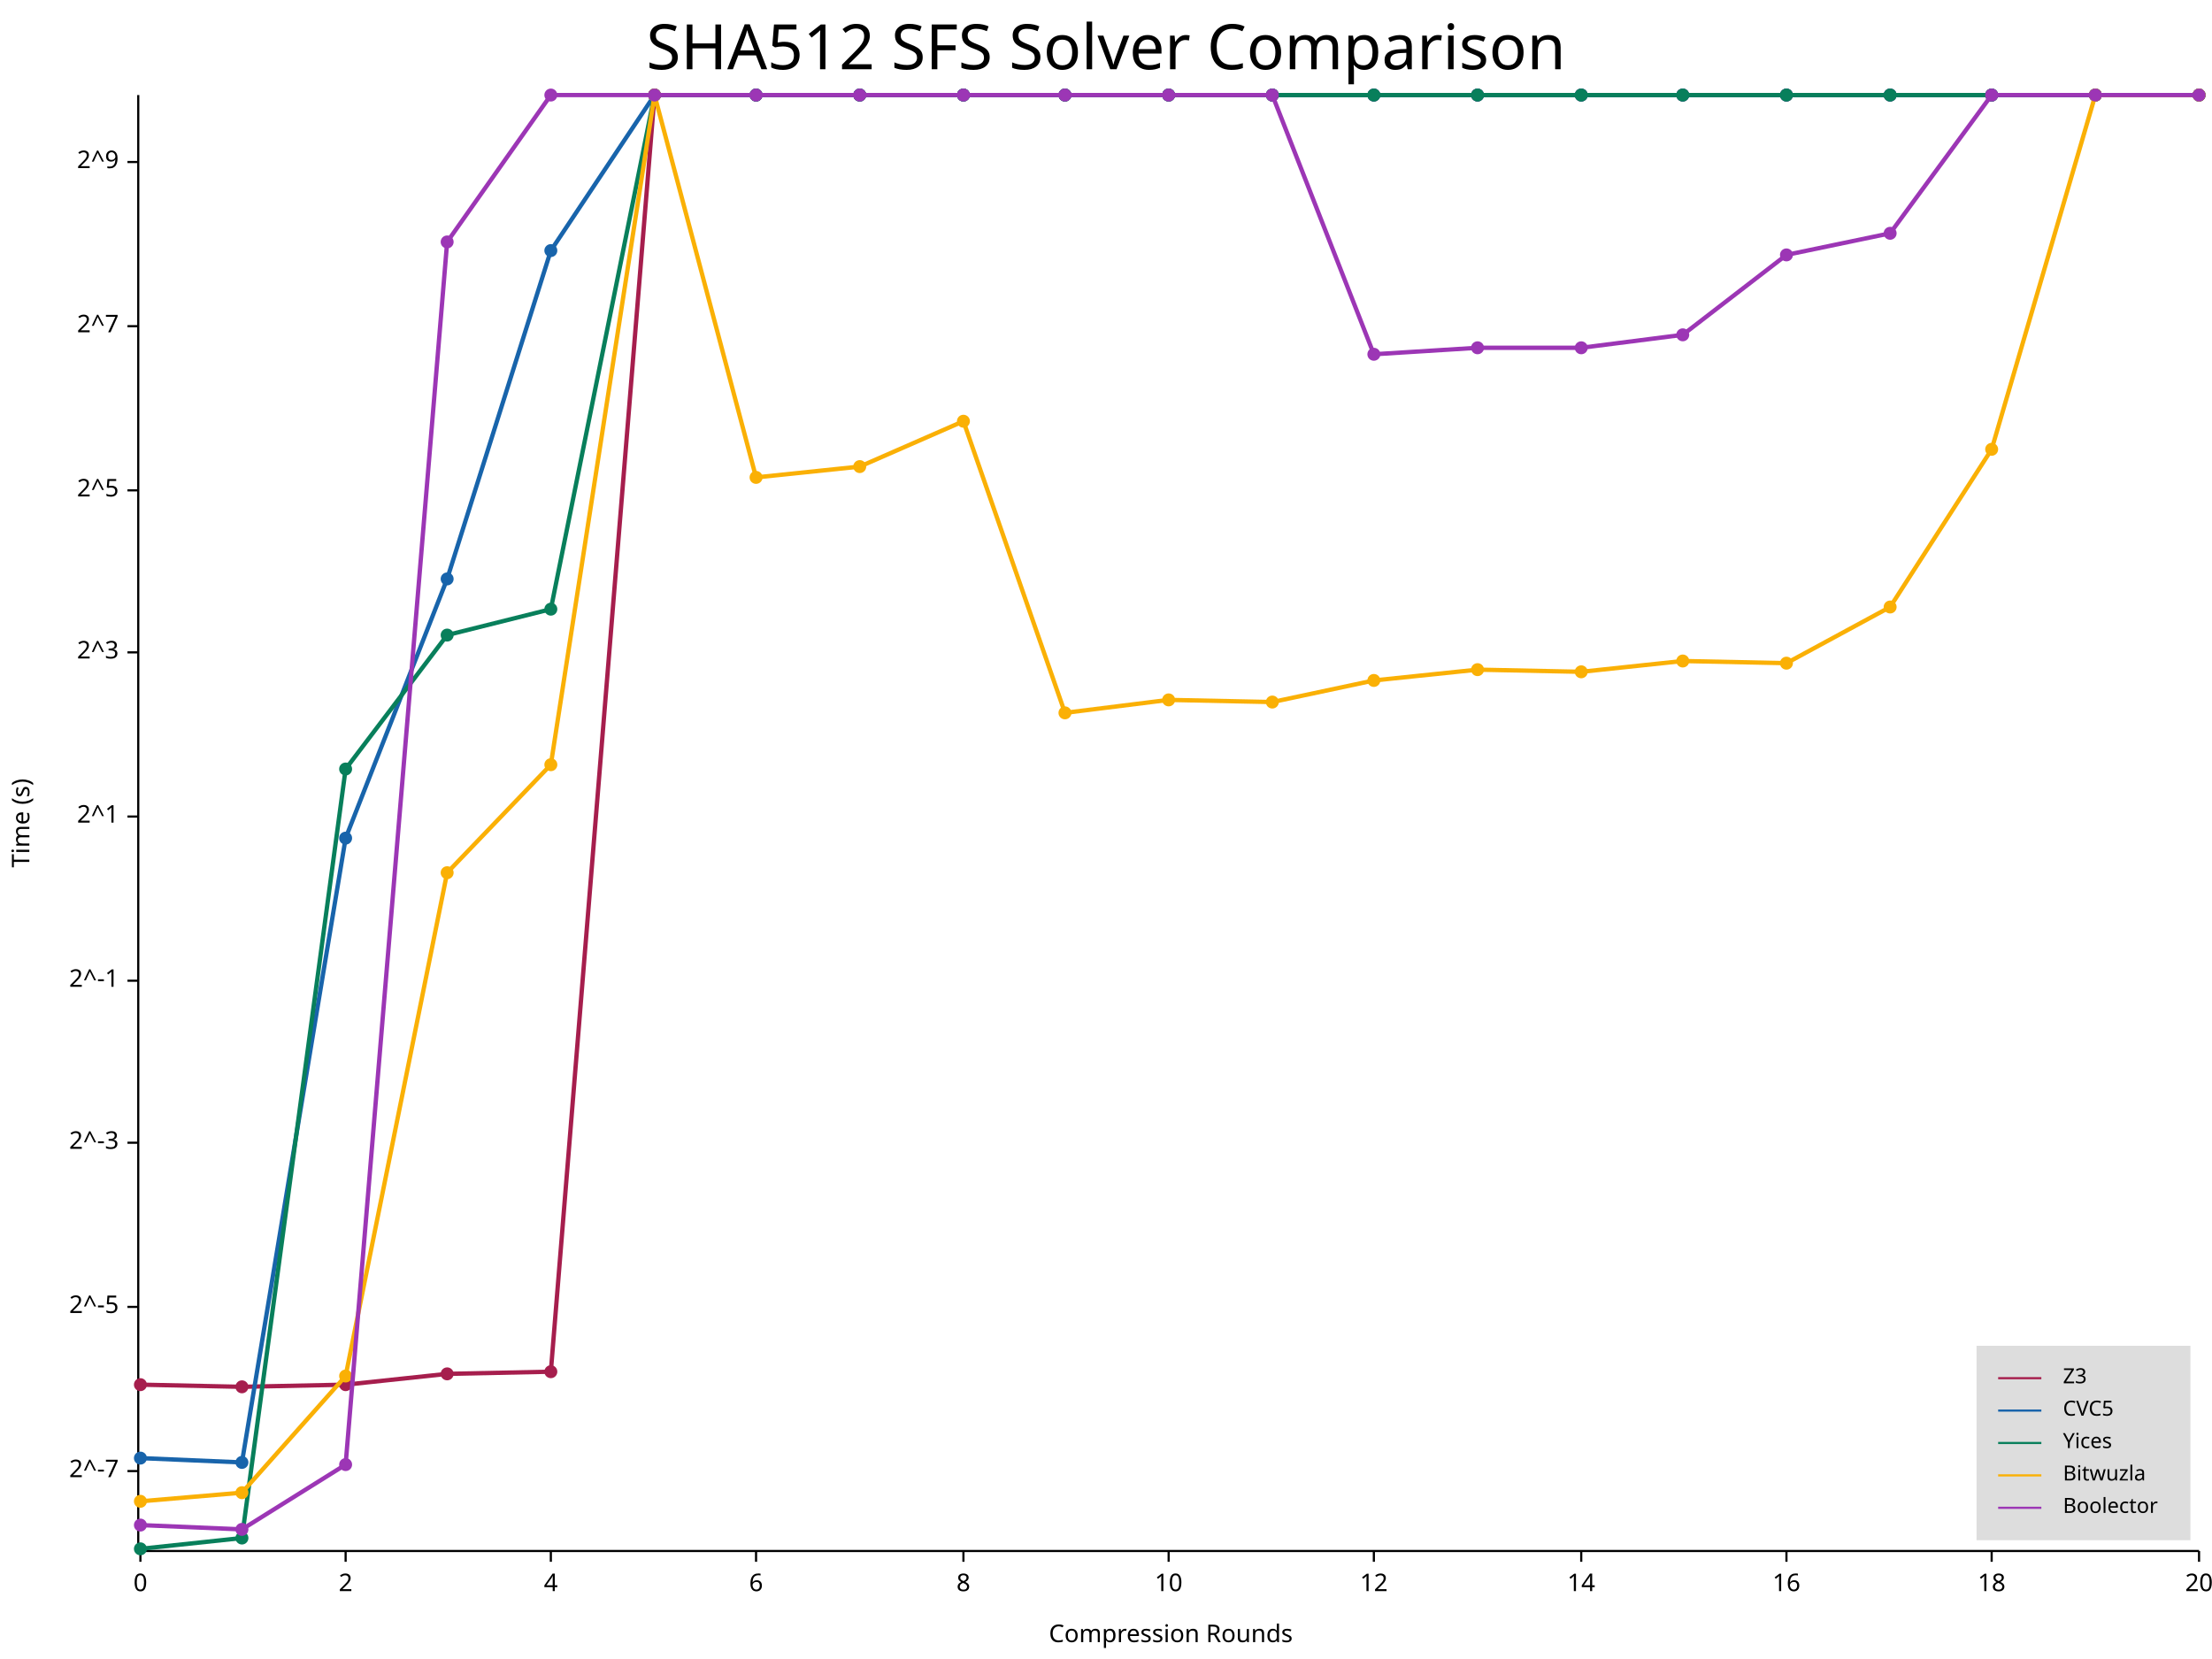
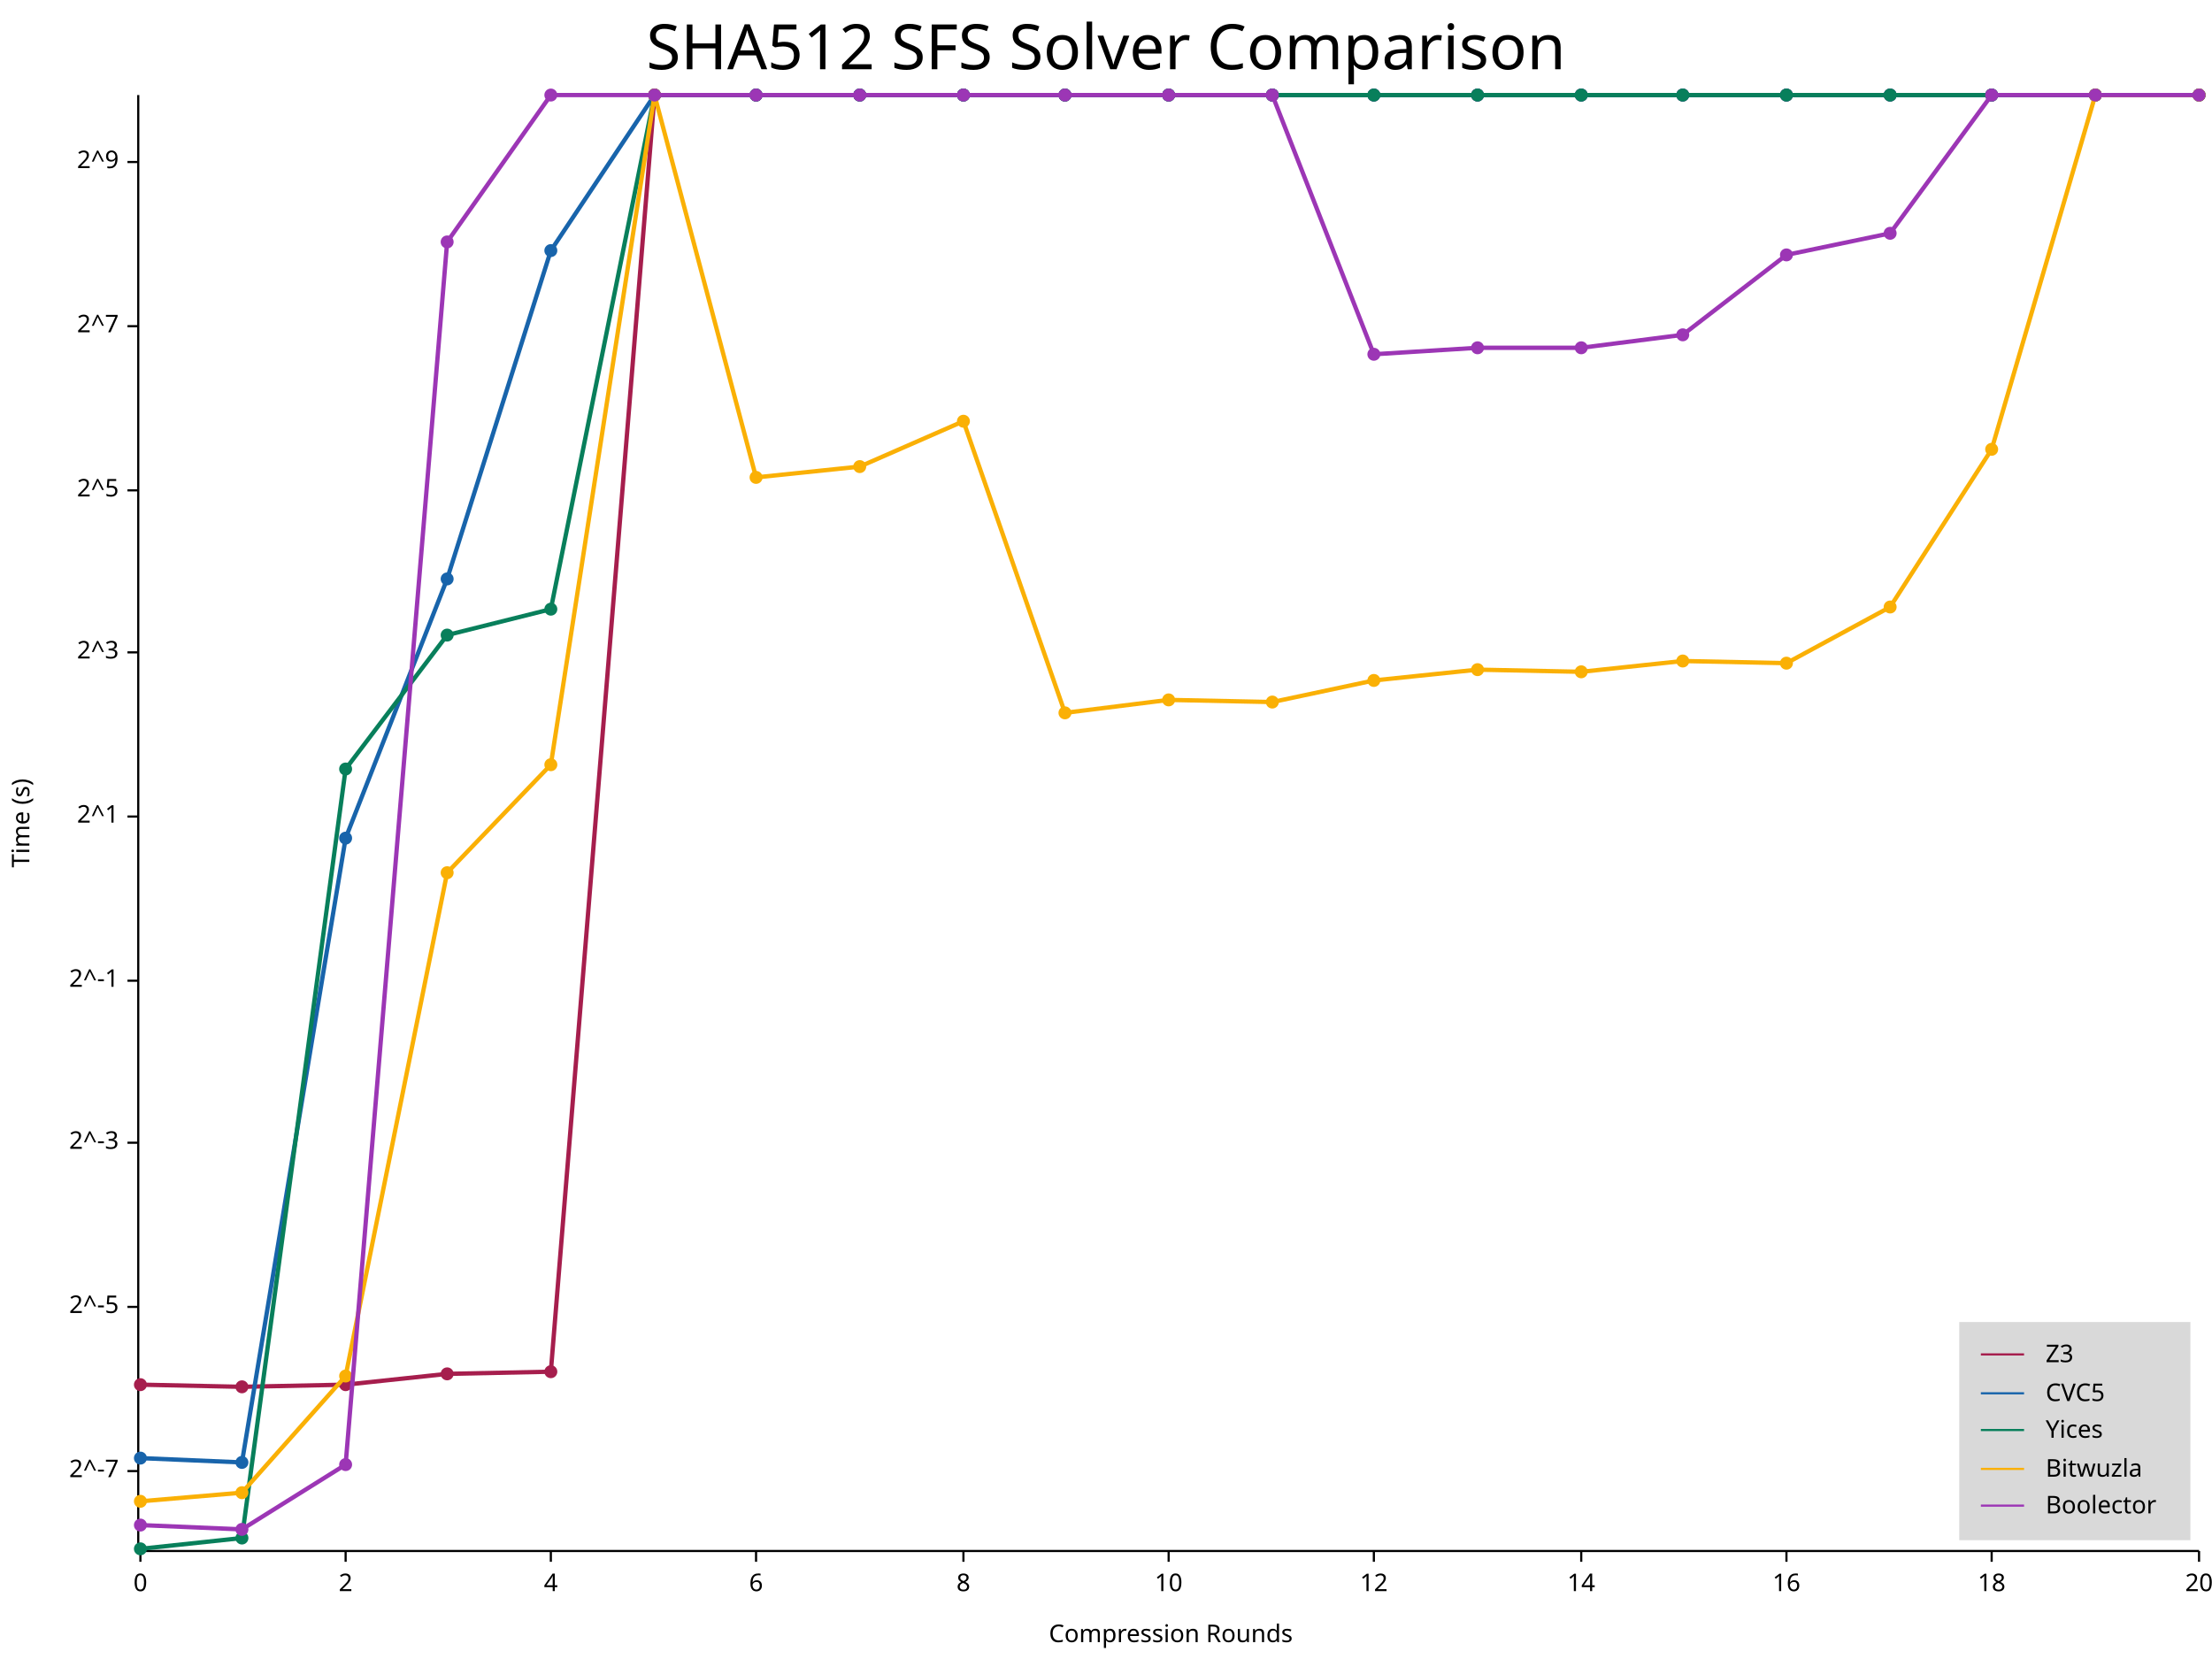
<svg xmlns="http://www.w3.org/2000/svg" width="1024" height="768" viewBox="0 0 1024 768">
  <rect x="0" y="0" width="1024" height="768" opacity="1" fill="#FFFFFF" stroke="none" />
  <text x="512" y="10" dy="0.76em" text-anchor="middle" font-family="noto sans" font-size="29.032" opacity="1" fill="#000000">
SHA512 SFS Solver Comparison
</text>
  <text x="542" y="763" dy="-0.5ex" text-anchor="middle" font-family="noto sans" font-size="11.29" opacity="1" fill="#000000">
Compression Rounds
</text>
  <polyline fill="none" opacity="1" stroke="#000000" stroke-width="1" points="65,718 1018,718 " />
  <text x="65" y="728" dy="0.76em" text-anchor="middle" font-family="noto sans" font-size="11.29" opacity="1" fill="#000000">
0
</text>
  <polyline fill="none" opacity="1" stroke="#000000" stroke-width="1" points="65,718 65,723 " />
  <text x="160" y="728" dy="0.76em" text-anchor="middle" font-family="noto sans" font-size="11.29" opacity="1" fill="#000000">
2
</text>
  <polyline fill="none" opacity="1" stroke="#000000" stroke-width="1" points="160,718 160,723 " />
  <text x="255" y="728" dy="0.76em" text-anchor="middle" font-family="noto sans" font-size="11.29" opacity="1" fill="#000000">
4
</text>
  <polyline fill="none" opacity="1" stroke="#000000" stroke-width="1" points="255,718 255,723 " />
  <text x="350" y="728" dy="0.76em" text-anchor="middle" font-family="noto sans" font-size="11.29" opacity="1" fill="#000000">
6
</text>
  <polyline fill="none" opacity="1" stroke="#000000" stroke-width="1" points="350,718 350,723 " />
  <text x="446" y="728" dy="0.76em" text-anchor="middle" font-family="noto sans" font-size="11.29" opacity="1" fill="#000000">
8
</text>
  <polyline fill="none" opacity="1" stroke="#000000" stroke-width="1" points="446,718 446,723 " />
  <text x="541" y="728" dy="0.76em" text-anchor="middle" font-family="noto sans" font-size="11.29" opacity="1" fill="#000000">
10
</text>
  <polyline fill="none" opacity="1" stroke="#000000" stroke-width="1" points="541,718 541,723 " />
  <text x="636" y="728" dy="0.76em" text-anchor="middle" font-family="noto sans" font-size="11.29" opacity="1" fill="#000000">
12
</text>
  <polyline fill="none" opacity="1" stroke="#000000" stroke-width="1" points="636,718 636,723 " />
  <text x="732" y="728" dy="0.76em" text-anchor="middle" font-family="noto sans" font-size="11.29" opacity="1" fill="#000000">
14
</text>
  <polyline fill="none" opacity="1" stroke="#000000" stroke-width="1" points="732,718 732,723 " />
  <text x="827" y="728" dy="0.76em" text-anchor="middle" font-family="noto sans" font-size="11.29" opacity="1" fill="#000000">
16
</text>
  <polyline fill="none" opacity="1" stroke="#000000" stroke-width="1" points="827,718 827,723 " />
  <text x="922" y="728" dy="0.76em" text-anchor="middle" font-family="noto sans" font-size="11.29" opacity="1" fill="#000000">
18
</text>
  <polyline fill="none" opacity="1" stroke="#000000" stroke-width="1" points="922,718 922,723 " />
  <text x="1018" y="728" dy="0.76em" text-anchor="middle" font-family="noto sans" font-size="11.29" opacity="1" fill="#000000">
20
</text>
  <polyline fill="none" opacity="1" stroke="#000000" stroke-width="1" points="1018,718 1018,723 " />
  <text x="5" y="381" dy="0.76em" text-anchor="middle" font-family="noto sans" font-size="11.29" opacity="1" fill="#000000" transform="rotate(270, 5, 381)">
Time (s)
</text>
  <polyline fill="none" opacity="1" stroke="#000000" stroke-width="1" points="64,44 64,717 " />
  <text x="55" y="681" dy="0.5ex" text-anchor="end" font-family="noto sans" font-size="11.29" opacity="1" fill="#000000">
2^-7
</text>
  <polyline fill="none" opacity="1" stroke="#000000" stroke-width="1" points="59,681 64,681 " />
  <text x="55" y="605" dy="0.5ex" text-anchor="end" font-family="noto sans" font-size="11.29" opacity="1" fill="#000000">
2^-5
</text>
  <polyline fill="none" opacity="1" stroke="#000000" stroke-width="1" points="59,605 64,605 " />
  <text x="55" y="529" dy="0.5ex" text-anchor="end" font-family="noto sans" font-size="11.29" opacity="1" fill="#000000">
2^-3
</text>
  <polyline fill="none" opacity="1" stroke="#000000" stroke-width="1" points="59,529 64,529 " />
  <text x="55" y="454" dy="0.5ex" text-anchor="end" font-family="noto sans" font-size="11.29" opacity="1" fill="#000000">
2^-1
</text>
  <polyline fill="none" opacity="1" stroke="#000000" stroke-width="1" points="59,454 64,454 " />
  <text x="55" y="378" dy="0.5ex" text-anchor="end" font-family="noto sans" font-size="11.29" opacity="1" fill="#000000">
2^1
</text>
  <polyline fill="none" opacity="1" stroke="#000000" stroke-width="1" points="59,378 64,378 " />
  <text x="55" y="302" dy="0.5ex" text-anchor="end" font-family="noto sans" font-size="11.29" opacity="1" fill="#000000">
2^3
</text>
  <polyline fill="none" opacity="1" stroke="#000000" stroke-width="1" points="59,302 64,302 " />
  <text x="55" y="227" dy="0.5ex" text-anchor="end" font-family="noto sans" font-size="11.29" opacity="1" fill="#000000">
2^5
</text>
  <polyline fill="none" opacity="1" stroke="#000000" stroke-width="1" points="59,227 64,227 " />
  <text x="55" y="151" dy="0.5ex" text-anchor="end" font-family="noto sans" font-size="11.29" opacity="1" fill="#000000">
2^7
</text>
  <polyline fill="none" opacity="1" stroke="#000000" stroke-width="1" points="59,151 64,151 " />
  <text x="55" y="75" dy="0.5ex" text-anchor="end" font-family="noto sans" font-size="11.29" opacity="1" fill="#000000">
2^9
</text>
  <polyline fill="none" opacity="1" stroke="#000000" stroke-width="1" points="59,75 64,75 " />
  <polyline fill="none" opacity="1" stroke="#A61E4D" stroke-width="2" points="65,641 112,642 160,641 207,636 255,635 303,44 350,44 398,44 446,44 493,44 541,44 589,44 636,44 684,44 732,44 779,44 827,44 875,44 922,44 970,44 1018,44 " />
  <circle cx="65" cy="641" r="3" opacity="1" fill="#A61E4D" stroke="none" stroke-width="1" />
  <circle cx="112" cy="642" r="3" opacity="1" fill="#A61E4D" stroke="none" stroke-width="1" />
  <circle cx="160" cy="641" r="3" opacity="1" fill="#A61E4D" stroke="none" stroke-width="1" />
  <circle cx="207" cy="636" r="3" opacity="1" fill="#A61E4D" stroke="none" stroke-width="1" />
  <circle cx="255" cy="635" r="3" opacity="1" fill="#A61E4D" stroke="none" stroke-width="1" />
  <circle cx="303" cy="44" r="3" opacity="1" fill="#A61E4D" stroke="none" stroke-width="1" />
  <circle cx="350" cy="44" r="3" opacity="1" fill="#A61E4D" stroke="none" stroke-width="1" />
  <circle cx="398" cy="44" r="3" opacity="1" fill="#A61E4D" stroke="none" stroke-width="1" />
  <circle cx="446" cy="44" r="3" opacity="1" fill="#A61E4D" stroke="none" stroke-width="1" />
  <circle cx="493" cy="44" r="3" opacity="1" fill="#A61E4D" stroke="none" stroke-width="1" />
  <circle cx="541" cy="44" r="3" opacity="1" fill="#A61E4D" stroke="none" stroke-width="1" />
  <circle cx="589" cy="44" r="3" opacity="1" fill="#A61E4D" stroke="none" stroke-width="1" />
  <circle cx="636" cy="44" r="3" opacity="1" fill="#A61E4D" stroke="none" stroke-width="1" />
  <circle cx="684" cy="44" r="3" opacity="1" fill="#A61E4D" stroke="none" stroke-width="1" />
  <circle cx="732" cy="44" r="3" opacity="1" fill="#A61E4D" stroke="none" stroke-width="1" />
  <circle cx="779" cy="44" r="3" opacity="1" fill="#A61E4D" stroke="none" stroke-width="1" />
  <circle cx="827" cy="44" r="3" opacity="1" fill="#A61E4D" stroke="none" stroke-width="1" />
  <circle cx="875" cy="44" r="3" opacity="1" fill="#A61E4D" stroke="none" stroke-width="1" />
  <circle cx="922" cy="44" r="3" opacity="1" fill="#A61E4D" stroke="none" stroke-width="1" />
  <circle cx="970" cy="44" r="3" opacity="1" fill="#A61E4D" stroke="none" stroke-width="1" />
  <circle cx="1018" cy="44" r="3" opacity="1" fill="#A61E4D" stroke="none" stroke-width="1" />
  <polyline fill="none" opacity="1" stroke="#1864AB" stroke-width="2" points="65,675 112,677 160,388 207,268 255,116 303,44 350,44 398,44 446,44 493,44 541,44 589,44 636,44 684,44 732,44 779,44 827,44 875,44 922,44 970,44 1018,44 " />
  <circle cx="65" cy="675" r="3" opacity="1" fill="#1864AB" stroke="none" stroke-width="1" />
  <circle cx="112" cy="677" r="3" opacity="1" fill="#1864AB" stroke="none" stroke-width="1" />
  <circle cx="160" cy="388" r="3" opacity="1" fill="#1864AB" stroke="none" stroke-width="1" />
  <circle cx="207" cy="268" r="3" opacity="1" fill="#1864AB" stroke="none" stroke-width="1" />
  <circle cx="255" cy="116" r="3" opacity="1" fill="#1864AB" stroke="none" stroke-width="1" />
  <circle cx="303" cy="44" r="3" opacity="1" fill="#1864AB" stroke="none" stroke-width="1" />
  <circle cx="350" cy="44" r="3" opacity="1" fill="#1864AB" stroke="none" stroke-width="1" />
  <circle cx="398" cy="44" r="3" opacity="1" fill="#1864AB" stroke="none" stroke-width="1" />
  <circle cx="446" cy="44" r="3" opacity="1" fill="#1864AB" stroke="none" stroke-width="1" />
  <circle cx="493" cy="44" r="3" opacity="1" fill="#1864AB" stroke="none" stroke-width="1" />
  <circle cx="541" cy="44" r="3" opacity="1" fill="#1864AB" stroke="none" stroke-width="1" />
  <circle cx="589" cy="44" r="3" opacity="1" fill="#1864AB" stroke="none" stroke-width="1" />
  <circle cx="636" cy="44" r="3" opacity="1" fill="#1864AB" stroke="none" stroke-width="1" />
  <circle cx="684" cy="44" r="3" opacity="1" fill="#1864AB" stroke="none" stroke-width="1" />
  <circle cx="732" cy="44" r="3" opacity="1" fill="#1864AB" stroke="none" stroke-width="1" />
  <circle cx="779" cy="44" r="3" opacity="1" fill="#1864AB" stroke="none" stroke-width="1" />
  <circle cx="827" cy="44" r="3" opacity="1" fill="#1864AB" stroke="none" stroke-width="1" />
  <circle cx="875" cy="44" r="3" opacity="1" fill="#1864AB" stroke="none" stroke-width="1" />
  <circle cx="922" cy="44" r="3" opacity="1" fill="#1864AB" stroke="none" stroke-width="1" />
  <circle cx="970" cy="44" r="3" opacity="1" fill="#1864AB" stroke="none" stroke-width="1" />
  <circle cx="1018" cy="44" r="3" opacity="1" fill="#1864AB" stroke="none" stroke-width="1" />
  <polyline fill="none" opacity="1" stroke="#087F5B" stroke-width="2" points="65,717 112,712 160,356 207,294 255,282 303,44 350,44 398,44 446,44 493,44 541,44 589,44 636,44 684,44 732,44 779,44 827,44 875,44 922,44 970,44 1018,44 " />
  <circle cx="65" cy="717" r="3" opacity="1" fill="#087F5B" stroke="none" stroke-width="1" />
  <circle cx="112" cy="712" r="3" opacity="1" fill="#087F5B" stroke="none" stroke-width="1" />
  <circle cx="160" cy="356" r="3" opacity="1" fill="#087F5B" stroke="none" stroke-width="1" />
  <circle cx="207" cy="294" r="3" opacity="1" fill="#087F5B" stroke="none" stroke-width="1" />
  <circle cx="255" cy="282" r="3" opacity="1" fill="#087F5B" stroke="none" stroke-width="1" />
  <circle cx="303" cy="44" r="3" opacity="1" fill="#087F5B" stroke="none" stroke-width="1" />
  <circle cx="350" cy="44" r="3" opacity="1" fill="#087F5B" stroke="none" stroke-width="1" />
  <circle cx="398" cy="44" r="3" opacity="1" fill="#087F5B" stroke="none" stroke-width="1" />
  <circle cx="446" cy="44" r="3" opacity="1" fill="#087F5B" stroke="none" stroke-width="1" />
  <circle cx="493" cy="44" r="3" opacity="1" fill="#087F5B" stroke="none" stroke-width="1" />
  <circle cx="541" cy="44" r="3" opacity="1" fill="#087F5B" stroke="none" stroke-width="1" />
  <circle cx="589" cy="44" r="3" opacity="1" fill="#087F5B" stroke="none" stroke-width="1" />
  <circle cx="636" cy="44" r="3" opacity="1" fill="#087F5B" stroke="none" stroke-width="1" />
  <circle cx="684" cy="44" r="3" opacity="1" fill="#087F5B" stroke="none" stroke-width="1" />
  <circle cx="732" cy="44" r="3" opacity="1" fill="#087F5B" stroke="none" stroke-width="1" />
  <circle cx="779" cy="44" r="3" opacity="1" fill="#087F5B" stroke="none" stroke-width="1" />
  <circle cx="827" cy="44" r="3" opacity="1" fill="#087F5B" stroke="none" stroke-width="1" />
  <circle cx="875" cy="44" r="3" opacity="1" fill="#087F5B" stroke="none" stroke-width="1" />
  <circle cx="922" cy="44" r="3" opacity="1" fill="#087F5B" stroke="none" stroke-width="1" />
  <circle cx="970" cy="44" r="3" opacity="1" fill="#087F5B" stroke="none" stroke-width="1" />
  <circle cx="1018" cy="44" r="3" opacity="1" fill="#087F5B" stroke="none" stroke-width="1" />
  <polyline fill="none" opacity="1" stroke="#FAB005" stroke-width="2" points="65,695 112,691 160,637 207,404 255,354 303,44 350,221 398,216 446,195 493,330 541,324 589,325 636,315 684,310 732,311 779,306 827,307 875,281 922,208 970,44 1018,44 " />
  <circle cx="65" cy="695" r="3" opacity="1" fill="#FAB005" stroke="none" stroke-width="1" />
  <circle cx="112" cy="691" r="3" opacity="1" fill="#FAB005" stroke="none" stroke-width="1" />
  <circle cx="160" cy="637" r="3" opacity="1" fill="#FAB005" stroke="none" stroke-width="1" />
  <circle cx="207" cy="404" r="3" opacity="1" fill="#FAB005" stroke="none" stroke-width="1" />
  <circle cx="255" cy="354" r="3" opacity="1" fill="#FAB005" stroke="none" stroke-width="1" />
  <circle cx="303" cy="44" r="3" opacity="1" fill="#FAB005" stroke="none" stroke-width="1" />
  <circle cx="350" cy="221" r="3" opacity="1" fill="#FAB005" stroke="none" stroke-width="1" />
  <circle cx="398" cy="216" r="3" opacity="1" fill="#FAB005" stroke="none" stroke-width="1" />
  <circle cx="446" cy="195" r="3" opacity="1" fill="#FAB005" stroke="none" stroke-width="1" />
  <circle cx="493" cy="330" r="3" opacity="1" fill="#FAB005" stroke="none" stroke-width="1" />
  <circle cx="541" cy="324" r="3" opacity="1" fill="#FAB005" stroke="none" stroke-width="1" />
  <circle cx="589" cy="325" r="3" opacity="1" fill="#FAB005" stroke="none" stroke-width="1" />
  <circle cx="636" cy="315" r="3" opacity="1" fill="#FAB005" stroke="none" stroke-width="1" />
  <circle cx="684" cy="310" r="3" opacity="1" fill="#FAB005" stroke="none" stroke-width="1" />
  <circle cx="732" cy="311" r="3" opacity="1" fill="#FAB005" stroke="none" stroke-width="1" />
  <circle cx="779" cy="306" r="3" opacity="1" fill="#FAB005" stroke="none" stroke-width="1" />
  <circle cx="827" cy="307" r="3" opacity="1" fill="#FAB005" stroke="none" stroke-width="1" />
  <circle cx="875" cy="281" r="3" opacity="1" fill="#FAB005" stroke="none" stroke-width="1" />
  <circle cx="922" cy="208" r="3" opacity="1" fill="#FAB005" stroke="none" stroke-width="1" />
  <circle cx="970" cy="44" r="3" opacity="1" fill="#FAB005" stroke="none" stroke-width="1" />
  <circle cx="1018" cy="44" r="3" opacity="1" fill="#FAB005" stroke="none" stroke-width="1" />
  <polyline fill="none" opacity="1" stroke="#9C36B5" stroke-width="2" points="65,706 112,708 160,678 207,112 255,44 303,44 350,44 398,44 446,44 493,44 541,44 589,44 636,164 684,161 732,161 779,155 827,118 875,108 922,44 970,44 1018,44 " />
  <circle cx="65" cy="706" r="3" opacity="1" fill="#9C36B5" stroke="none" stroke-width="1" />
  <circle cx="112" cy="708" r="3" opacity="1" fill="#9C36B5" stroke="none" stroke-width="1" />
  <circle cx="160" cy="678" r="3" opacity="1" fill="#9C36B5" stroke="none" stroke-width="1" />
  <circle cx="207" cy="112" r="3" opacity="1" fill="#9C36B5" stroke="none" stroke-width="1" />
  <circle cx="255" cy="44" r="3" opacity="1" fill="#9C36B5" stroke="none" stroke-width="1" />
  <circle cx="303" cy="44" r="3" opacity="1" fill="#9C36B5" stroke="none" stroke-width="1" />
  <circle cx="350" cy="44" r="3" opacity="1" fill="#9C36B5" stroke="none" stroke-width="1" />
  <circle cx="398" cy="44" r="3" opacity="1" fill="#9C36B5" stroke="none" stroke-width="1" />
  <circle cx="446" cy="44" r="3" opacity="1" fill="#9C36B5" stroke="none" stroke-width="1" />
  <circle cx="493" cy="44" r="3" opacity="1" fill="#9C36B5" stroke="none" stroke-width="1" />
  <circle cx="541" cy="44" r="3" opacity="1" fill="#9C36B5" stroke="none" stroke-width="1" />
  <circle cx="589" cy="44" r="3" opacity="1" fill="#9C36B5" stroke="none" stroke-width="1" />
  <circle cx="636" cy="164" r="3" opacity="1" fill="#9C36B5" stroke="none" stroke-width="1" />
  <circle cx="684" cy="161" r="3" opacity="1" fill="#9C36B5" stroke="none" stroke-width="1" />
  <circle cx="732" cy="161" r="3" opacity="1" fill="#9C36B5" stroke="none" stroke-width="1" />
  <circle cx="779" cy="155" r="3" opacity="1" fill="#9C36B5" stroke="none" stroke-width="1" />
  <circle cx="827" cy="118" r="3" opacity="1" fill="#9C36B5" stroke="none" stroke-width="1" />
  <circle cx="875" cy="108" r="3" opacity="1" fill="#9C36B5" stroke="none" stroke-width="1" />
  <circle cx="922" cy="44" r="3" opacity="1" fill="#9C36B5" stroke="none" stroke-width="1" />
  <circle cx="970" cy="44" r="3" opacity="1" fill="#9C36B5" stroke="none" stroke-width="1" />
  <circle cx="1018" cy="44" r="3" opacity="1" fill="#9C36B5" stroke="none" stroke-width="1" />
-   <rect x="915" y="623" width="99" height="90" opacity="0.3" fill="#8C8C8C" stroke="none" />
-   <text x="955" y="633" dy="0.76em" text-anchor="start" font-family="sans-serif" font-size="9.677" opacity="1" fill="#000000">
+   <rect x="907" y="612" width="107" height="101" opacity="0.5" fill="#B4B4B4" stroke="none" />
+   <text x="947" y="622" dy="0.76em" text-anchor="start" font-family="noto sans" font-size="11.29" opacity="1" fill="#000000">
Z3
</text>
-   <text x="955" y="648" dy="0.76em" text-anchor="start" font-family="sans-serif" font-size="9.677" opacity="1" fill="#000000">
+   <text x="947" y="640" dy="0.76em" text-anchor="start" font-family="noto sans" font-size="11.29" opacity="1" fill="#000000">
CVC5
</text>
-   <text x="955" y="663" dy="0.76em" text-anchor="start" font-family="sans-serif" font-size="9.677" opacity="1" fill="#000000">
+   <text x="947" y="657" dy="0.76em" text-anchor="start" font-family="noto sans" font-size="11.29" opacity="1" fill="#000000">
Yices
</text>
-   <text x="955" y="678" dy="0.76em" text-anchor="start" font-family="sans-serif" font-size="9.677" opacity="1" fill="#000000">
+   <text x="947" y="675" dy="0.76em" text-anchor="start" font-family="noto sans" font-size="11.29" opacity="1" fill="#000000">
Bitwuzla
</text>
-   <text x="955" y="693" dy="0.76em" text-anchor="start" font-family="sans-serif" font-size="9.677" opacity="1" fill="#000000">
+   <text x="947" y="692" dy="0.76em" text-anchor="start" font-family="noto sans" font-size="11.29" opacity="1" fill="#000000">
Boolector
</text>
-   <polyline fill="none" opacity="1" stroke="#A61E4D" stroke-width="1" points="925,638 945,638 " />
-   <polyline fill="none" opacity="1" stroke="#1864AB" stroke-width="1" points="925,653 945,653 " />
-   <polyline fill="none" opacity="1" stroke="#087F5B" stroke-width="1" points="925,668 945,668 " />
-   <polyline fill="none" opacity="1" stroke="#FAB005" stroke-width="1" points="925,683 945,683 " />
-   <polyline fill="none" opacity="1" stroke="#9C36B5" stroke-width="1" points="925,698 945,698 " />
+   <polyline fill="none" opacity="1" stroke="#A61E4D" stroke-width="1" points="917,627 937,627 " />
+   <polyline fill="none" opacity="1" stroke="#1864AB" stroke-width="1" points="917,645 937,645 " />
+   <polyline fill="none" opacity="1" stroke="#087F5B" stroke-width="1" points="917,662 937,662 " />
+   <polyline fill="none" opacity="1" stroke="#FAB005" stroke-width="1" points="917,680 937,680 " />
+   <polyline fill="none" opacity="1" stroke="#9C36B5" stroke-width="1" points="917,697 937,697 " />
</svg>
